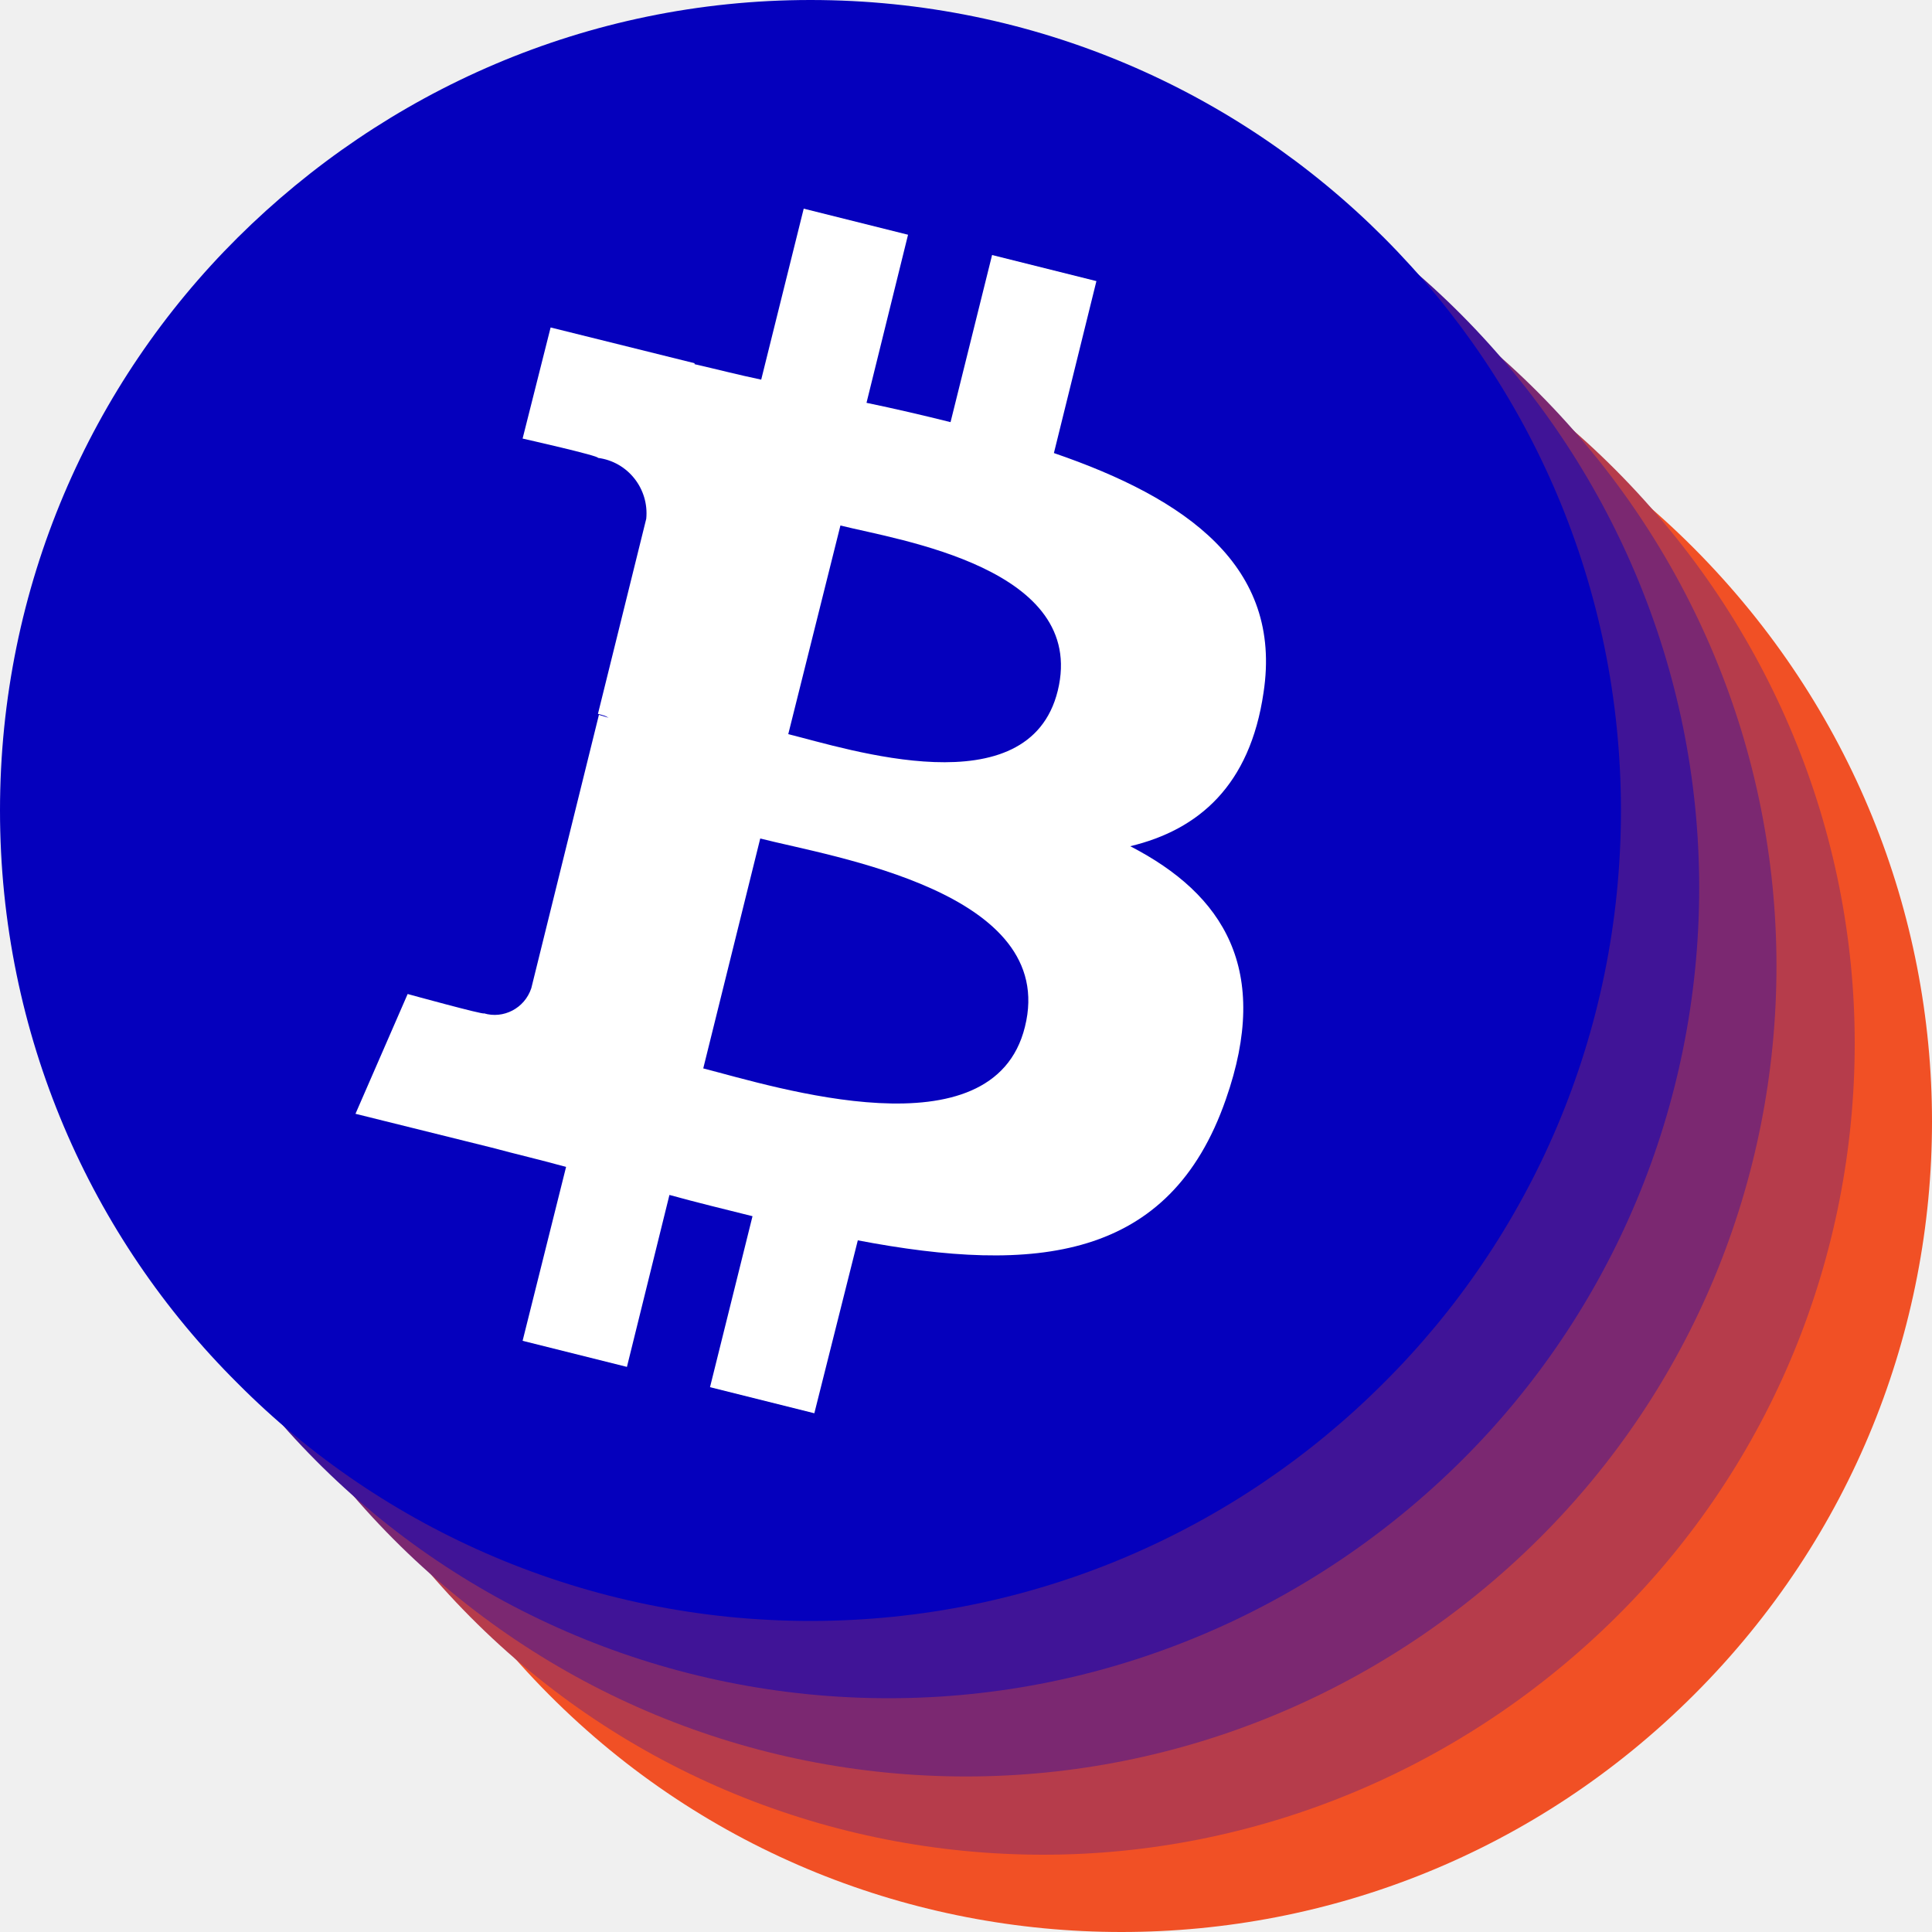
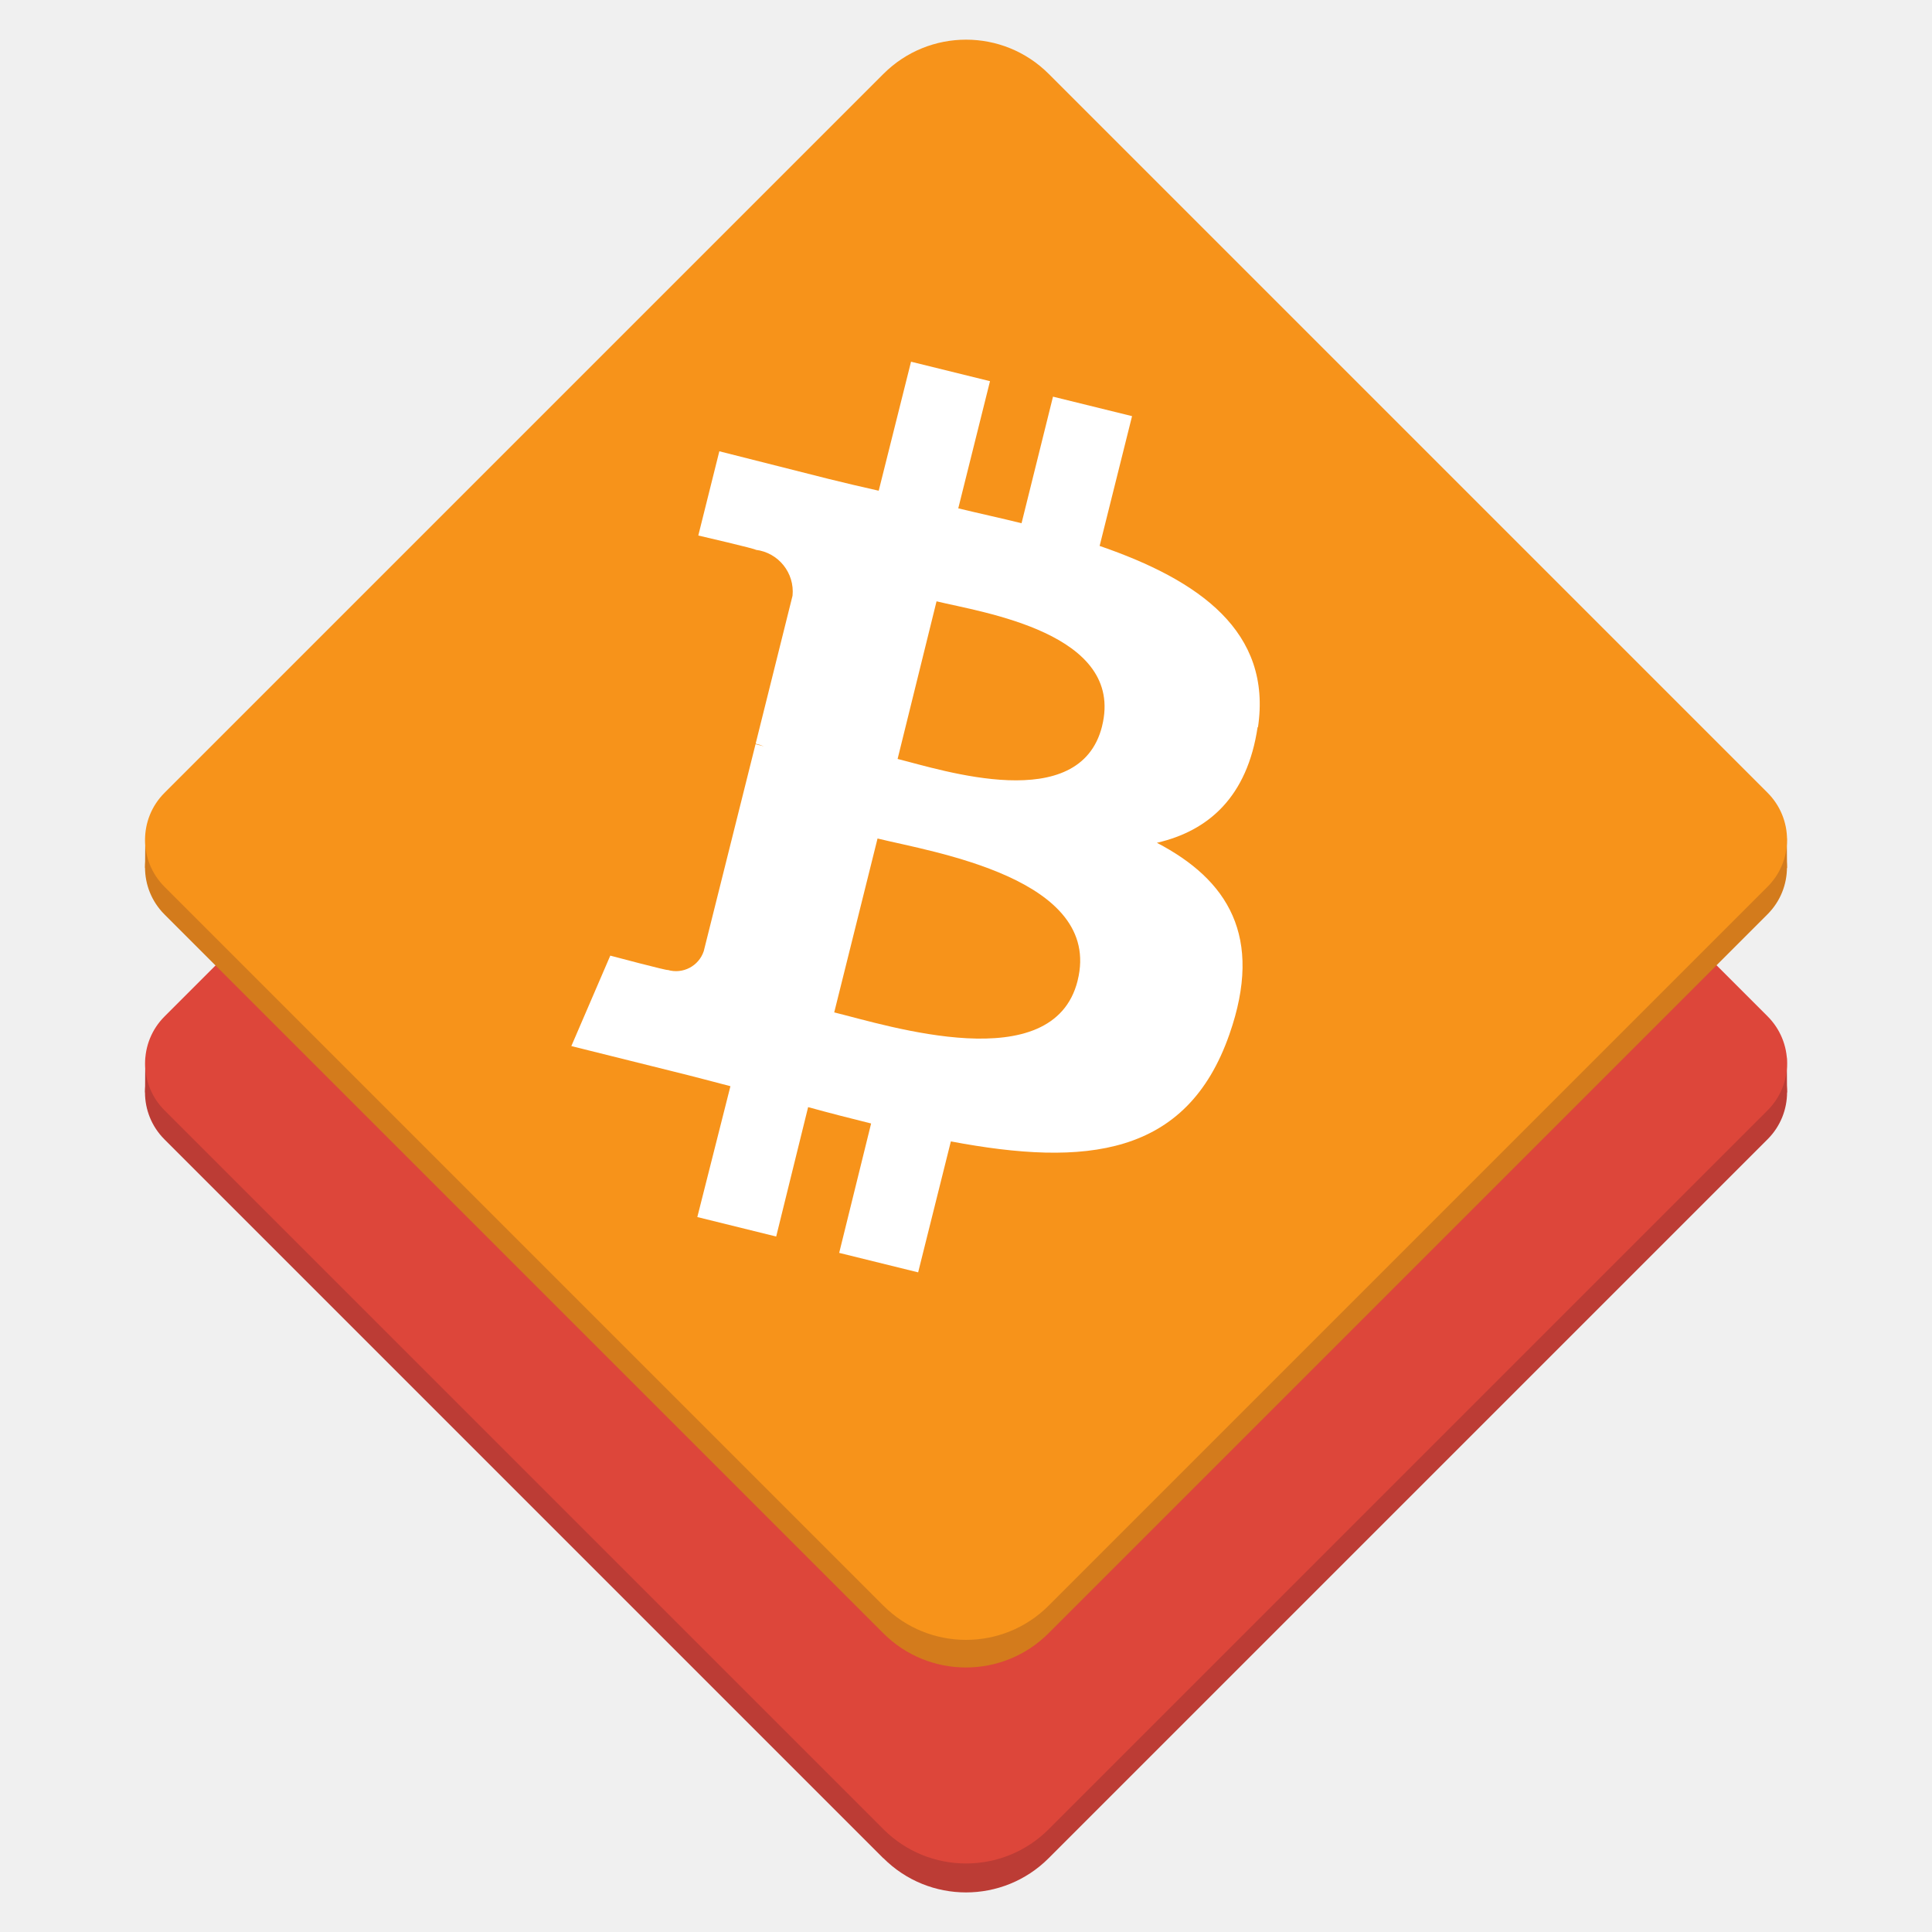
- <svg xmlns="http://www.w3.org/2000/svg" version="1.1" x="0px" y="0px" viewBox="0 0 200 200" style="enable-background:new 0 0 200 200;" xml:space="preserve">
-   <style type="text/css">
- 	.st0{fill:#FFFFFF;}
- 	.st1{fill:#21DD53;}
- 	.st2{fill:#1AA66E;}
- 	.st3{fill:#136F88;}
- 	.st4{fill:#0C37A3;}
- 	.st5{fill:#0500BD;}
- 	.st6{fill:#F15025;}
- 	.st7{fill:#B63C4B;}
- 	.st8{fill:#7B2871;}
- 	.st9{fill:#401497;}
- </style>
-   <g id="Layer_1">
- </g>
-   <g id="Isolation_Mode">
-     <g>
-       <g>
-         <path class="st6" d="M175.4,175.4C159,191.8,137.6,200,116.1,200s-43-8.2-59.3-24.6s-24.6-37.9-24.6-59.3s8.2-43,24.6-59.3     s37.9-24.6,59.3-24.6s43,8.2,59.3,24.6S200,94.6,200,116.1S191.8,159,175.4,175.4z" />
-         <path class="st7" d="M48.7,48.7C64.8,32.6,86.1,24.1,108,24.1s43.3,8.5,59.3,24.6S192,86.1,192,108s-8.5,43.3-24.6,59.3     S129.9,192,108,192s-43.3-8.5-59.3-24.6S24.1,129.9,24.1,108S32.6,64.8,48.7,48.7z" />
-         <path class="st8" d="M40.7,40.7c15.8-15.8,37-24.6,59.3-24.6s43.6,8.8,59.3,24.6s24.6,37,24.6,59.3s-8.8,43.6-24.6,59.3     s-37,24.6-59.3,24.6s-43.6-8.8-59.3-24.6s-24.6-37-24.6-59.3S24.9,56.4,40.7,40.7z" />
-         <path class="st9" d="M32.6,32.6C48.1,17.1,69.2,8,92,8s43.9,9.1,59.3,24.6s24.6,36.6,24.6,59.3s-9.1,43.9-24.6,59.3     s-36.6,24.6-59.3,24.6s-43.9-9.1-59.3-24.6S8,114.7,8,92S17.1,48.1,32.6,32.6z" />
-         <path class="st5" d="M167.8,83.9c0,23.2-9.4,44.2-24.6,59.3c-15.2,15.2-36.2,24.6-59.3,24.6s-44.2-9.4-59.3-24.6     C9.4,128.1,0,107.1,0,83.9s9.4-44.2,24.6-59.3S60.7,0,83.9,0C130.3,0,167.8,37.6,167.8,83.9z" />
-       </g>
-       <g id="Path_384_00000170984158823035581200000002532691727038243230_">
-         <path class="st0" d="M130.8,71.7c2-13.1-8-20.1-21.7-24.8l4.4-17.8l-10.8-2.7l-4.3,17.3c-2.8-0.7-5.8-1.4-8.7-2l4.3-17.4     l-10.8-2.7l-4.4,17.7c-2.4-0.5-4.7-1.1-6.9-1.6v-0.1l-14.9-3.7l-2.9,11.5c0,0,8,1.8,7.8,2c3.1,0.4,5.3,3.2,5,6.3l-5,20.2     c0.4,0.1,0.8,0.2,1.1,0.4L62,74L55,102.3c-0.7,2.1-2.9,3.2-4.9,2.6c0,0,0,0,0,0c0.1,0.2-7.9-2-7.9-2l-5.4,12.4l14.1,3.5     c2.6,0.7,5.2,1.3,7.7,2l-4.5,18l10.8,2.7l4.4-17.8c2.9,0.8,5.8,1.5,8.6,2.2l-4.4,17.7l10.8,2.7l4.5-17.9     c18.4,3.5,32.3,2.1,38.1-14.6c4.7-13.4-0.2-21.2-9.9-26.2C124.1,85.9,129.4,81.3,130.8,71.7L130.8,71.7z M106.1,106.3     c-3.3,13.4-25.9,6.2-33.3,4.3l5.9-23.8C86.1,88.7,109.6,92.3,106.1,106.3z M109.5,71.5c-3,12.2-21.8,6-27.9,4.5l5.4-21.6     C93,55.9,112.6,58.8,109.5,71.5z" />
-       </g>
-     </g>
+ <svg xmlns="http://www.w3.org/2000/svg" viewBox="0 0 198.43 198.43">
+   <defs>
+     <style>.cls-1{fill:#bc3c35;}.cls-2{fill:#d37b1c;}.cls-3{fill:#dd463a;}.cls-4{fill:#f7931a;}.cls-5{fill:#fff;}</style>
+   </defs>
+   <g id="Isolation_Mode" data-name="Isolation Mode">
+     <path class="cls-1" d="M49.59,50.55H154a6.82,6.82,0,0,1,6.82,6.82V161.81a12,12,0,0,1-12,12H44.41A6.82,6.82,0,0,1,37.58,167V62.56a12,12,0,0,1,12-12Z" transform="translate(90.04 261.66) rotate(-135)" />
+     <polygon class="cls-1" points="183.54 112.18 183.52 108.63 179.13 110.4 178.77 118.8 183.54 112.18" />
+     <polygon class="cls-2" points="183.54 89.13 183.52 86.08 179.13 89.38 178.77 95.61 183.54 89.13" />
+     <polygon class="cls-1" points="14.9 112.18 14.92 108.63 19.31 110.4 19.67 118.8 14.9 112.18" />
+     <polygon class="cls-2" points="14.9 89.13 14.92 86.08 19.31 89.38 19.67 95.61 14.9 89.13" />
+     <path class="cls-3" d="M49.59,47.58H154a6.82,6.82,0,0,1,6.82,6.82V158.83a12,12,0,0,1-12,12H44.41A6.82,6.82,0,0,1,37.58,164V59.58a12,12,0,0,1,12-12Z" transform="translate(92.15 256.58) rotate(-135)" />
+     <path class="cls-2" d="M49.59,27.46H154a6.82,6.82,0,0,1,6.82,6.82V138.71a12,12,0,0,1-12,12H44.41a6.82,6.82,0,0,1-6.82-6.82V39.46a12,12,0,0,1,12-12Z" transform="translate(106.37 222.23) rotate(-135)" />
+     <path class="cls-4" d="M49.59,24.62H154a6.82,6.82,0,0,1,6.82,6.82V135.87a12,12,0,0,1-12,12H44.41A6.82,6.82,0,0,1,37.58,141V36.62a12,12,0,0,1,12-12Z" transform="translate(108.38 217.38) rotate(-135)" />
+     <path id="Path_384" data-name="Path 384" class="cls-5" d="M129.2,74.72c1.47-9.84-6-15.12-16.26-18.65l3.33-13.33-8.12-2-3.23,13c-2.13-.53-4.32-1-6.5-1.53l3.26-13.06-8.11-2L90.25,50.4c-1.77-.4-3.5-.8-5.18-1.22v0L73.88,46.35,71.72,55s6,1.39,5.9,1.47a4.32,4.32,0,0,1,3.78,4.71L77.61,76.38a5.88,5.88,0,0,1,.84.27l-.85-.22L72.28,97.69a3,3,0,0,1-3.7,1.93h0c.08.12-5.9-1.47-5.9-1.47l-4,9.29,10.56,2.63c2,.49,3.89,1,5.78,1.49L71.62,125l8.1,2L83,113.71c2.22.61,4.37,1.16,6.47,1.68l-3.28,13.29,8.11,2,3.36-13.45c13.83,2.61,24.23,1.56,28.61-11,3.53-10.07-.18-15.88-7.45-19.67,5.3-1.22,9.29-4.71,10.35-11.91Zm-18.52,26c-2.51,10.07-19.47,4.62-25,3.26l4.45-17.86C95.67,87.49,113.3,90.2,110.68,100.71Zm2.51-26.13c-2.29,9.16-16.41,4.5-21,3.36l4-16.19C100.82,62.89,115.57,65,113.19,74.58Z" />
  </g>
</svg>
